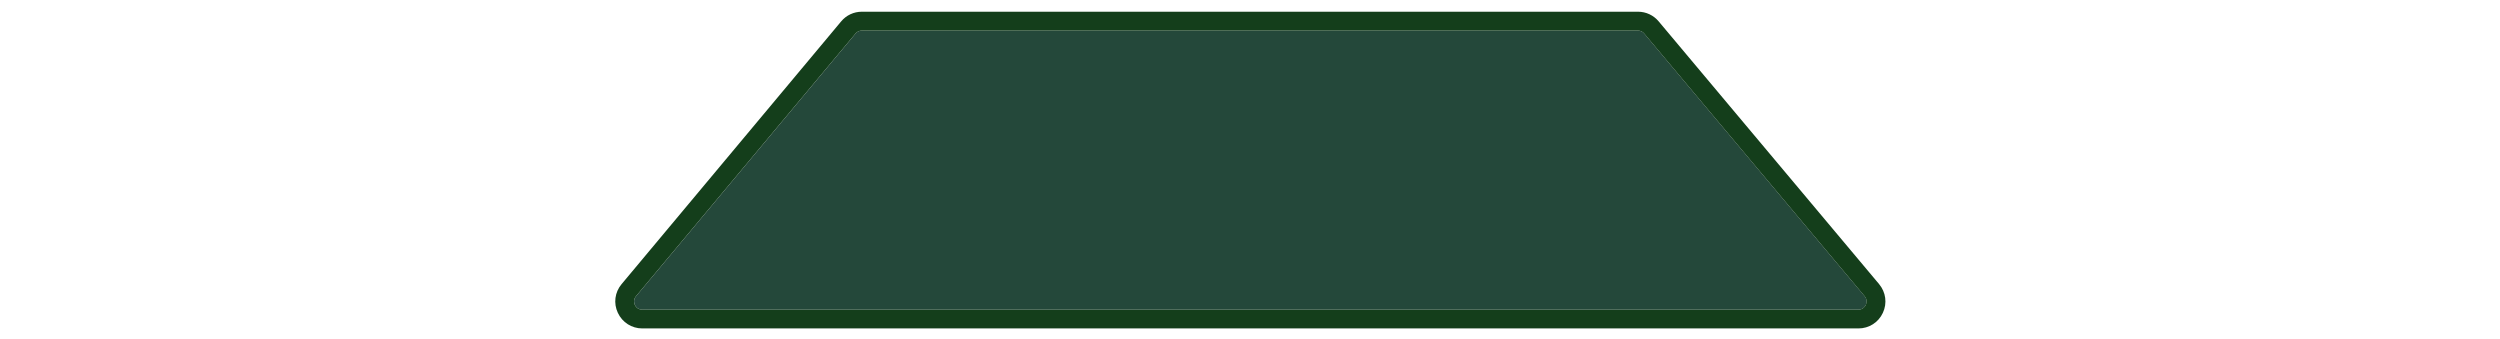
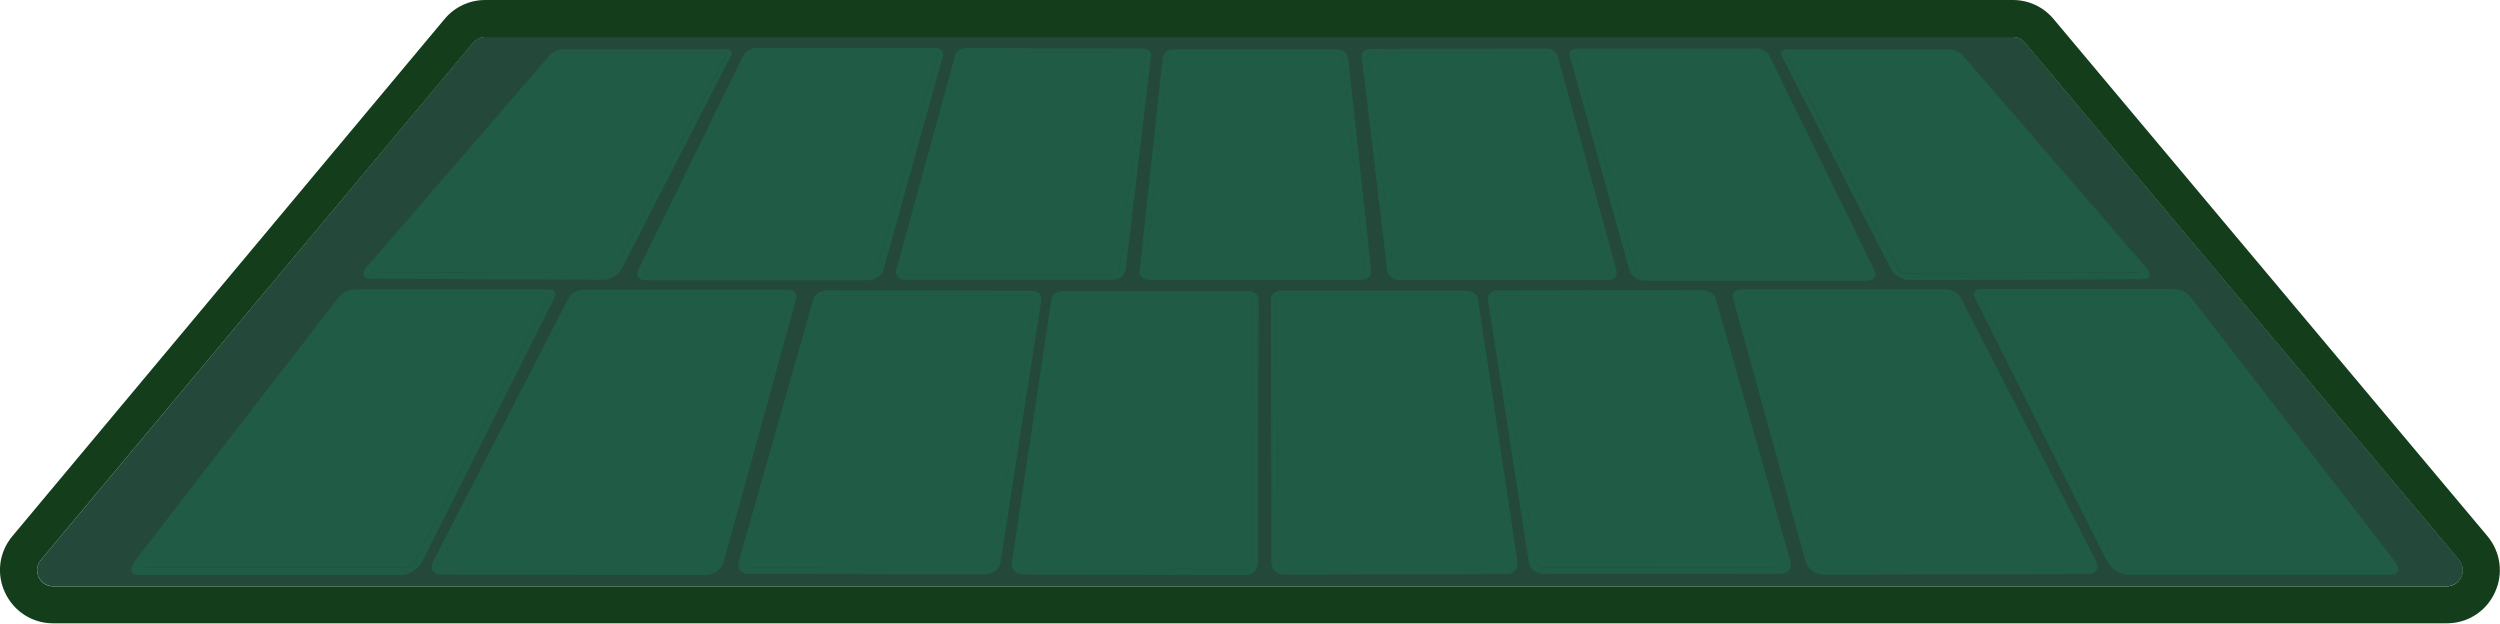
- <svg xmlns="http://www.w3.org/2000/svg" id="Layer_2" data-name="Layer 2" viewBox="0 0 350 47.4">
+ <svg xmlns="http://www.w3.org/2000/svg" id="Layer_2" data-name="Layer 2" viewBox="0 0 177.84 44.34">
  <defs>
    <style>
      .cls-1 {
+         fill: #205b46;
+       }
+ 
+       .cls-2 {
        fill: #24483a;
      }

-       .cls-2 {
+       .cls-3 {
        fill: #143e1b;
      }
    </style>
  </defs>
-   <g id="Layer_4" data-name="Layer 4">
-     <path class="cls-1" d="M88.88,42.69c.07.15.36.66,1.03.66h170.27c.68,0,.96-.5,1.04-.66.07-.15.27-.7-.16-1.22l-30.87-36.78c-.22-.26-.54-.41-.87-.41h-108.66c-.34,0-.66.15-.88.41l-30.74,36.78c-.43.52-.23,1.06-.16,1.22Z" />
-     <path class="cls-2" d="M89.91,45.98h170.27c1.48,0,2.8-.84,3.42-2.18.63-1.35.42-2.89-.53-4.03L232.21,2.99c-.72-.86-1.77-1.35-2.89-1.35h-108.66c-1.12,0-2.18.49-2.9,1.36l-30.74,36.78c-.95,1.14-1.15,2.68-.52,4.02.63,1.34,1.94,2.18,3.42,2.18ZM120.65,4.28h108.66c.34,0,.66.15.87.41l30.87,36.78c.43.52.23,1.06.16,1.22-.07.15-.36.66-1.04.66H89.91c-.67,0-.96-.5-1.03-.66-.07-.15-.27-.7.16-1.22L119.78,4.69c.22-.26.54-.41.88-.41Z" />
+   <g id="plyr-top-center-board">
+     <g id="top-center-board">
+       <path class="cls-2" d="M2.75,41.04c.07.15.36.66,1.03.66h170.27c.68,0,.96-.5,1.04-.66.07-.15.27-.7-.16-1.22L144.06,3.04c-.22-.26-.54-.41-.87-.41H34.52c-.34,0-.66.15-.88.41L2.91,39.83c-.43.52-.23,1.06-.16,1.22Z" />
+       <path class="cls-3" d="M3.78,44.34h170.27c1.48,0,2.8-.84,3.42-2.18.63-1.35.42-2.89-.53-4.03L146.08,1.35c-.72-.86-1.77-1.35-2.89-1.35H34.52c-1.12,0-2.18.49-2.9,1.36L.88,38.14c-.95,1.14-1.15,2.68-.52,4.02.63,1.34,1.94,2.18,3.42,2.18ZM34.52,2.64h108.66c.34,0,.66.15.87.41l30.87,36.78c.43.52.23,1.06.16,1.22-.07.15-.36.66-1.04.66H3.78c-.67,0-.96-.5-1.03-.66-.07-.15-.27-.7.16-1.22L33.65,3.05c.22-.26.54-.41.88-.41Z" />
+     </g>
+     <g id="t07">
+       <path class="cls-1" d="M41.4,20.92h14.53c.2,0,.32.12.28.26l-5.31,18.8c-.06.23-.32.41-.57.41l-18.69-.04c-.25,0-.36-.18-.25-.41l9.53-18.77c.07-.14.29-.25.48-.25Z" />
+       <path class="cls-1" d="M41.55,20.61h14.46c.44,0,.73.26.65.57l-5.18,18.8c-.14.51-.72.93-1.3.93l-18.81-.04c-.57,0-.82-.42-.56-.93l9.65-18.77c.16-.31.65-.56,1.09-.56ZM31.39,39.93c-.11.23,0,.41.25.41l18.69.04c.25,0,.51-.18.57-.41l5.31-18.8c.04-.14-.09-.25-.28-.25h-14.53c-.2,0-.41.1-.48.24l-9.53,18.77Z" />
+     </g>
+     <g id="t06">
+       <path class="cls-1" d="M58.75,21l14.57.03c.2,0,.34.12.31.28l-2.97,18.72c-.03.2-.24.37-.47.37l-16.82-.03c-.23,0-.36-.17-.31-.37l5.26-18.73c.04-.15.24-.28.43-.28Z" />
+       <path class="cls-1" d="M58.84,20.65l14.53.03c.44,0,.76.28.71.63l-2.91,18.72c-.07.46-.55.83-1.06.83l-16.87-.03c-.51,0-.83-.38-.7-.83l5.32-18.73c.1-.34.54-.62.98-.62ZM53.06,40c-.06.2.08.37.31.37l16.82.03c.23,0,.44-.16.47-.37l2.97-18.72c.02-.15-.12-.28-.31-.28l-14.57-.03c-.2,0-.39.12-.43.28l-5.26,18.73Z" />
+     </g>
+     <g id="t05">
+       <path class="cls-1" d="M75.56,21.03h13.23c.18,0,.32.13.32.28l-.12,18.74c0,.21-.18.38-.39.38l-15.82-.04c-.21,0-.36-.17-.33-.38l2.74-18.71c.02-.15.18-.27.36-.27Z" />
+       <path class="cls-1" d="M75.61,20.7h13.19c.4,0,.73.28.73.61l-.04,18.74c0,.47-.4.86-.88.86l-15.88-.04c-.48,0-.82-.39-.75-.86l2.81-18.71c.05-.33.42-.6.82-.6ZM72.46,40.01c-.03.21.12.38.33.38l15.82.04c.21,0,.39-.17.39-.38l.12-18.74c0-.15-.14-.27-.32-.27h-13.23c-.18,0-.34.11-.36.26l-2.74,18.71Z" />
+     </g>
+     <g id="t03">
+       <path class="cls-1" d="M25.04,20.89h13.79c.19,0,.28.11.21.24l-9.56,18.8c-.12.24-.42.43-.67.43H10.26c-.25,0-.31-.19-.13-.43l14.38-18.8c.1-.13.33-.24.52-.24Z" />
+       <path class="cls-1" d="M25.27,20.59h13.71c.42,0,.64.24.49.54l-9.42,18.8c-.27.53-.95.98-1.52.98H9.85c-.57,0-.69-.44-.28-.98l14.53-18.8c.23-.3.76-.54,1.17-.54ZM10.14,39.94c-.18.24-.12.43.13.43h18.55c.25,0,.55-.19.67-.43l9.56-18.8c.07-.13-.03-.24-.21-.24h-13.79c-.19,0-.42.1-.52.23l-14.38,18.8Z" />
+     </g>
+     <g id="t04">
+       <path class="cls-1" d="M104.36,21.01h-13.23c-.18,0-.32.13-.32.28l.12,18.74c0,.21.18.38.39.38l15.82-.04c.21,0,.36-.17.33-.38l-2.74-18.71c-.02-.15-.18-.27-.36-.27Z" />
+       <path class="cls-1" d="M104.32,20.67h-13.19c-.4,0-.73.28-.73.61l.04,18.74c0,.47.4.86.88.86l15.88-.04c.48,0,.82-.39.75-.86l-2.81-18.71c-.05-.33-.42-.6-.82-.6ZM107.46,39.98c.03.21-.12.38-.33.38l-15.82.04c-.21,0-.39-.17-.39-.38l-.12-18.74c0-.15.14-.27.32-.27h13.23c.18,0,.34.11.36.26l2.74,18.71Z" />
+     </g>
+     <g id="t03-2" data-name="t03">
+       <path class="cls-1" d="M121.18,20.97l-14.57.03c-.2,0-.34.12-.31.28l2.97,18.72c.03.2.24.37.47.37l16.82-.03c.23,0,.36-.17.31-.37l-5.26-18.73c-.04-.15-.24-.28-.43-.28Z" />
+       <path class="cls-1" d="M121.08,20.63l-14.53.03c-.44,0-.76.28-.71.63l2.91,18.72c.07.46.55.83,1.06.83l16.87-.03c.51,0,.83-.38.7-.83l-5.32-18.73c-.1-.34-.54-.62-.98-.62ZM126.87,39.98c.06.2-.08.37-.31.37l-16.82.03c-.23,0-.44-.16-.47-.37l-2.97-18.72c-.02-.15.12-.28.31-.28l14.57-.03c.2,0,.39.12.43.28l5.26,18.73Z" />
+     </g>
+     <g id="t02">
+       <path class="cls-1" d="M138.52,20.89h-14.53c-.2,0-.32.12-.28.26l5.31,18.8c.06.23.32.41.57.41l18.69-.04c.25,0,.36-.18.25-.41l-9.53-18.77c-.07-.14-.29-.25-.48-.25Z" />
+       <path class="cls-1" d="M138.37,20.58h-14.46c-.44,0-.73.26-.65.57l5.18,18.8c.14.51.72.93,1.3.93l18.81-.04c.57,0,.82-.42.56-.93l-9.65-18.77c-.16-.31-.65-.56-1.09-.56ZM148.53,39.91c.11.23,0,.41-.25.41l-18.69.04c-.25,0-.51-.18-.57-.41l-5.31-18.8c-.04-.14.09-.25.28-.25h14.53c.2,0,.41.1.48.24l9.53,18.77Z" />
+     </g>
+     <g id="t01">
+       <path class="cls-1" d="M154.88,20.87h-13.79c-.19,0-.28.11-.21.24l9.56,18.8c.12.24.42.43.67.43h18.55c.25,0,.31-.19.13-.43l-14.38-18.8c-.1-.13-.33-.24-.52-.24Z" />
+       <path class="cls-1" d="M154.65,20.57h-13.71c-.42,0-.64.24-.49.54l9.42,18.8c.27.53.95.98,1.52.98h18.68c.57,0,.69-.44.28-.98l-14.53-18.8c-.23-.3-.76-.54-1.17-.54ZM169.78,39.91c.18.24.12.43-.13.43h-18.55c-.25,0-.55-.19-.67-.43l-9.56-18.8c-.07-.13.03-.24.21-.24h13.79c.19,0,.42.1.52.23l14.38,18.8Z" />
+     </g>
+     <g id="b07">
+       <path class="cls-1" d="M39.92,3.72h11.56c.16,0,.24.08.19.18l-7.92,15.16c-.11.2-.37.37-.6.36l-16.48-.07c-.22,0-.26-.17-.09-.37l12.89-15.1c.09-.1.28-.18.44-.18Z" />
+       <path class="cls-1" d="M40.11,3.49h11.49c.35,0,.54.18.43.41l-7.77,15.17c-.23.46-.84.84-1.35.83l-16.62-.07c-.5,0-.59-.38-.2-.84l13.04-15.09c.19-.23.64-.41.98-.41ZM26.59,18.99c-.17.2-.13.37.09.37l16.48.07c.22,0,.49-.16.6-.36l7.92-15.16c.05-.1-.03-.18-.19-.18h-11.56c-.16,0-.35.08-.44.18l-12.89,15.1Z" />
+     </g>
+     <g id="b06">
+       <path class="cls-1" d="M53.71,3.69h12.74c.17,0,.28.1.25.22l-4.35,15.31c-.05.18-.26.32-.48.32h-15.77c-.21,0-.32-.14-.23-.32l7.41-15.32c.06-.12.24-.21.41-.21Z" />
+       <path class="cls-1" d="M53.84,3.42h12.69c.39,0,.64.22.57.48l-4.26,15.31c-.11.4-.6.73-1.08.73h-15.84c-.48,0-.71-.33-.52-.73l7.5-15.32c.13-.26.55-.48.93-.48ZM45.88,19.22c-.09.18.02.32.23.32h15.77c.21,0,.43-.14.48-.32l4.35-15.31c.03-.12-.08-.21-.25-.21h-12.74c-.17,0-.36.09-.41.2l-7.41,15.32Z" />
+     </g>
+     <g id="b05">
+       <path class="cls-1" d="M68.7,3.7l12.52.03c.17,0,.29.1.28.22l-1.88,15.26c-.02.17-.2.3-.4.3h-14.73c-.2,0-.32-.14-.28-.31l4.12-15.29c.03-.12.2-.22.37-.22Z" />
+       <path class="cls-1" d="M68.78,3.42l12.48.03c.38,0,.66.22.63.5l-1.82,15.26c-.05.38-.45.69-.9.69h-14.78c-.45,0-.73-.31-.63-.69l4.19-15.3c.08-.28.45-.5.83-.5ZM64.21,19.22c-.05.17.08.3.28.3h14.73c.2,0,.38-.14.4-.3l1.88-15.26c.02-.12-.11-.22-.28-.22l-12.52-.03c-.17,0-.33.1-.37.22l-4.12,15.29Z" />
+     </g>
+     <g id="b04">
+       <path class="cls-1" d="M95.21,3.84c-4.73,0-7.09,0-11.82,0-.16,0-.3.12-.32.26-.62,6.09-.94,9.13-1.56,15.22-.01.14.14.26.34.26,5.96,0,8.94,0,14.9,0,.2,0,.35-.12.34-.26-.62-6.09-.94-9.13-1.56-15.22-.01-.14-.16-.26-.32-.26Z" />
+       <path class="cls-1" d="M95.18,3.51c-4.7,0-7.06,0-11.76,0-.36,0-.68.26-.71.59-.66,6.09-.99,9.13-1.65,15.22-.04.32.31.59.76.59,5.99,0,8.98,0,14.97,0,.46,0,.8-.26.76-.59-.66-6.09-.99-9.13-1.65-15.22-.04-.32-.36-.59-.71-.59ZM97.09,19.32c.01.14-.14.26-.34.26-5.96,0-8.94,0-14.9,0-.2,0-.35-.12-.34-.26.62-6.09.94-9.13,1.56-15.22.01-.14.16-.26.32-.26,4.73,0,7.09,0,11.82,0,.16,0,.3.12.32.26.62,6.09.94,9.13,1.56,15.22Z" />
+     </g>
+     <g id="b03">
+       <path class="cls-1" d="M110.05,3.73l-12.52.03c-.17,0-.29.1-.28.22l1.88,15.26c.02.17.2.3.4.3h14.73c.2,0,.32-.14.28-.31l-4.12-15.29c-.03-.12-.2-.22-.37-.22Z" />
+       <path class="cls-1" d="M109.97,3.45l-12.48.03c-.38,0-.66.22-.63.5l1.82,15.26c.05.38.45.69.9.69h14.78c.45,0,.73-.31.63-.69l-4.19-15.3c-.08-.28-.45-.5-.83-.5ZM114.54,19.24c.05.17-.08.3-.28.3h-14.73c-.2,0-.38-.14-.4-.3l-1.88-15.26c-.02-.12.11-.22.28-.22l12.52-.03c.17,0,.33.1.37.22l4.12,15.29Z" />
+     </g>
+     <g id="b02">
+       <path class="cls-1" d="M125.04,3.71h-12.74c-.17,0-.28.1-.25.22l4.35,15.31c.05.18.26.32.48.32h15.77c.21,0,.32-.14.23-.32l-7.41-15.32c-.06-.12-.24-.21-.41-.21Z" />
+       <path class="cls-1" d="M124.91,3.45h-12.69c-.39,0-.64.22-.57.48l4.26,15.31c.11.4.6.73,1.08.73h15.84c.48,0,.71-.33.52-.73l-7.5-15.32c-.13-.26-.55-.48-.93-.48ZM132.87,19.24c.09.18-.02.32-.23.32h-15.77c-.21,0-.43-.14-.48-.32l-4.35-15.31c-.03-.12.08-.21.25-.21h12.74c.17,0,.36.09.41.2l7.41,15.32Z" />
+     </g>
+     <g id="b01">
+       <path class="cls-1" d="M138.83,3.74h-11.56c-.16,0-.24.08-.19.18l7.92,15.16c.11.2.37.37.6.36l16.48-.07c.22,0,.26-.17.09-.37l-12.89-15.1c-.09-.1-.28-.18-.44-.18Z" />
+       <path class="cls-1" d="M138.64,3.52h-11.49c-.35,0-.54.18-.43.41l7.77,15.17c.23.46.84.84,1.35.83l16.62-.07c.5,0,.59-.38.2-.84l-13.04-15.09c-.19-.23-.64-.41-.98-.41ZM152.16,19.02c.17.2.13.37-.09.37l-16.48.07c-.22,0-.49-.16-.6-.36l-7.92-15.16c-.05-.1.03-.18.19-.18h11.56c.16,0,.35.08.44.18l12.89,15.1Z" />
+     </g>
  </g>
</svg>
